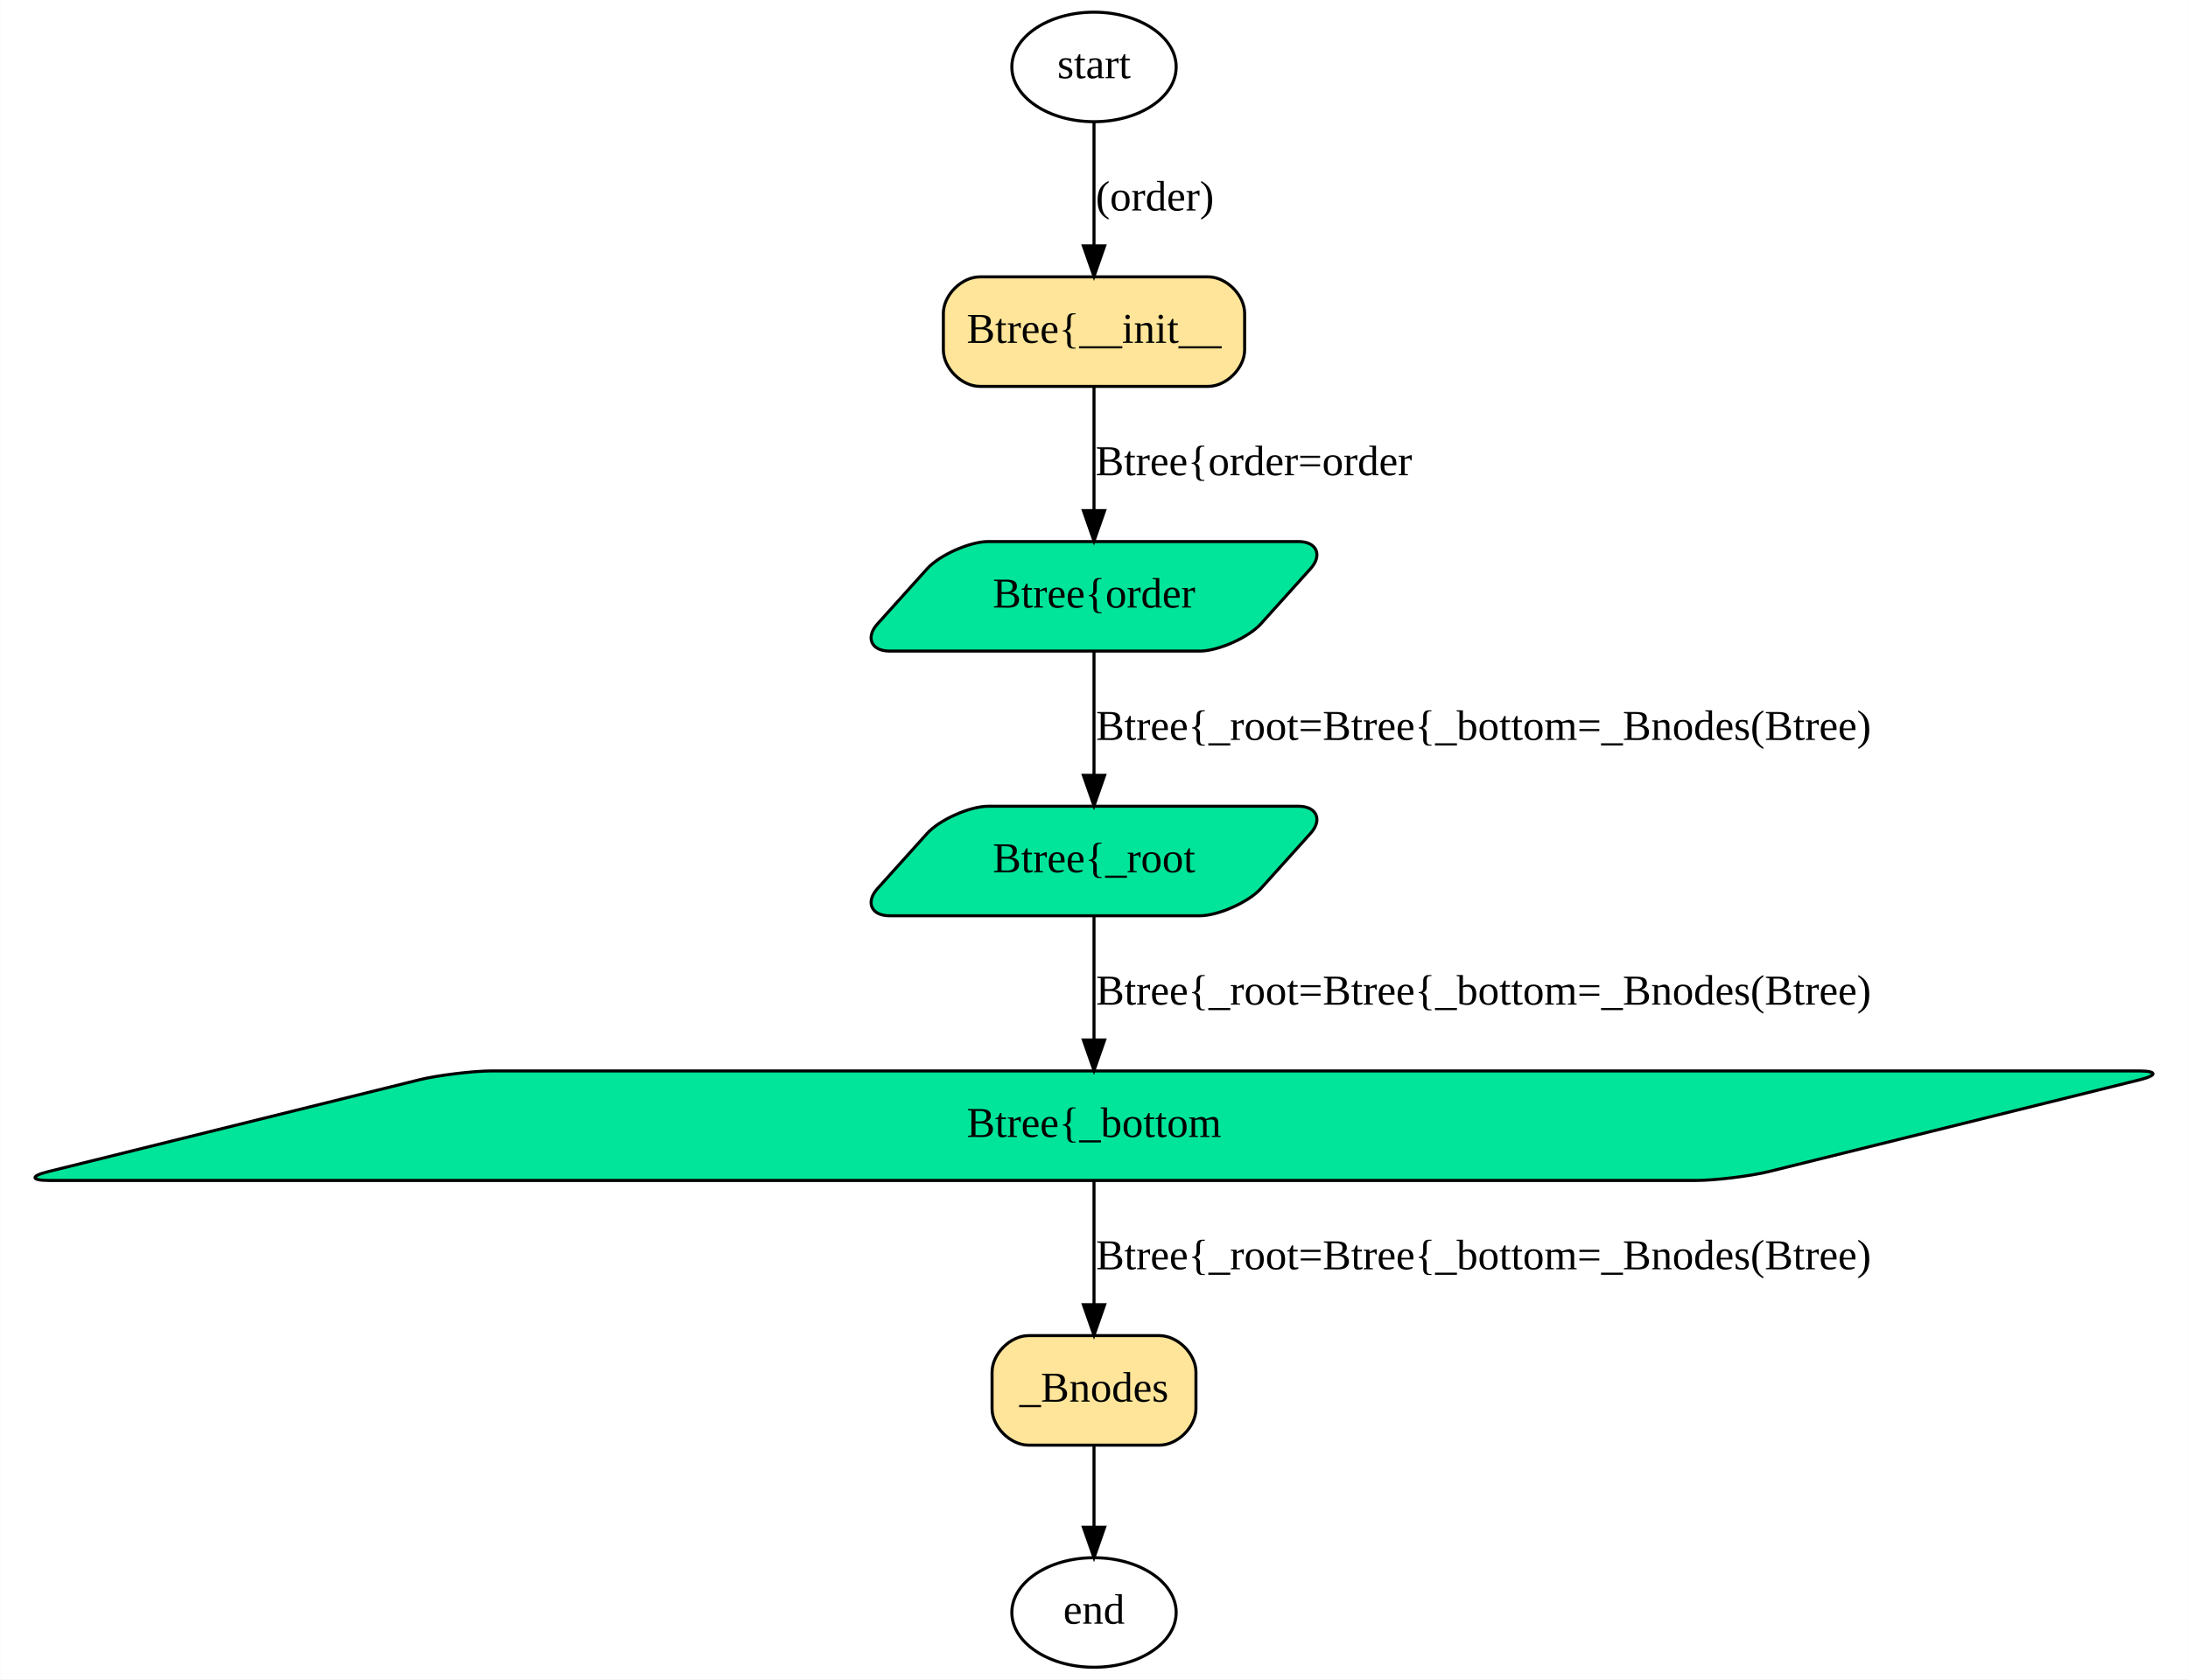
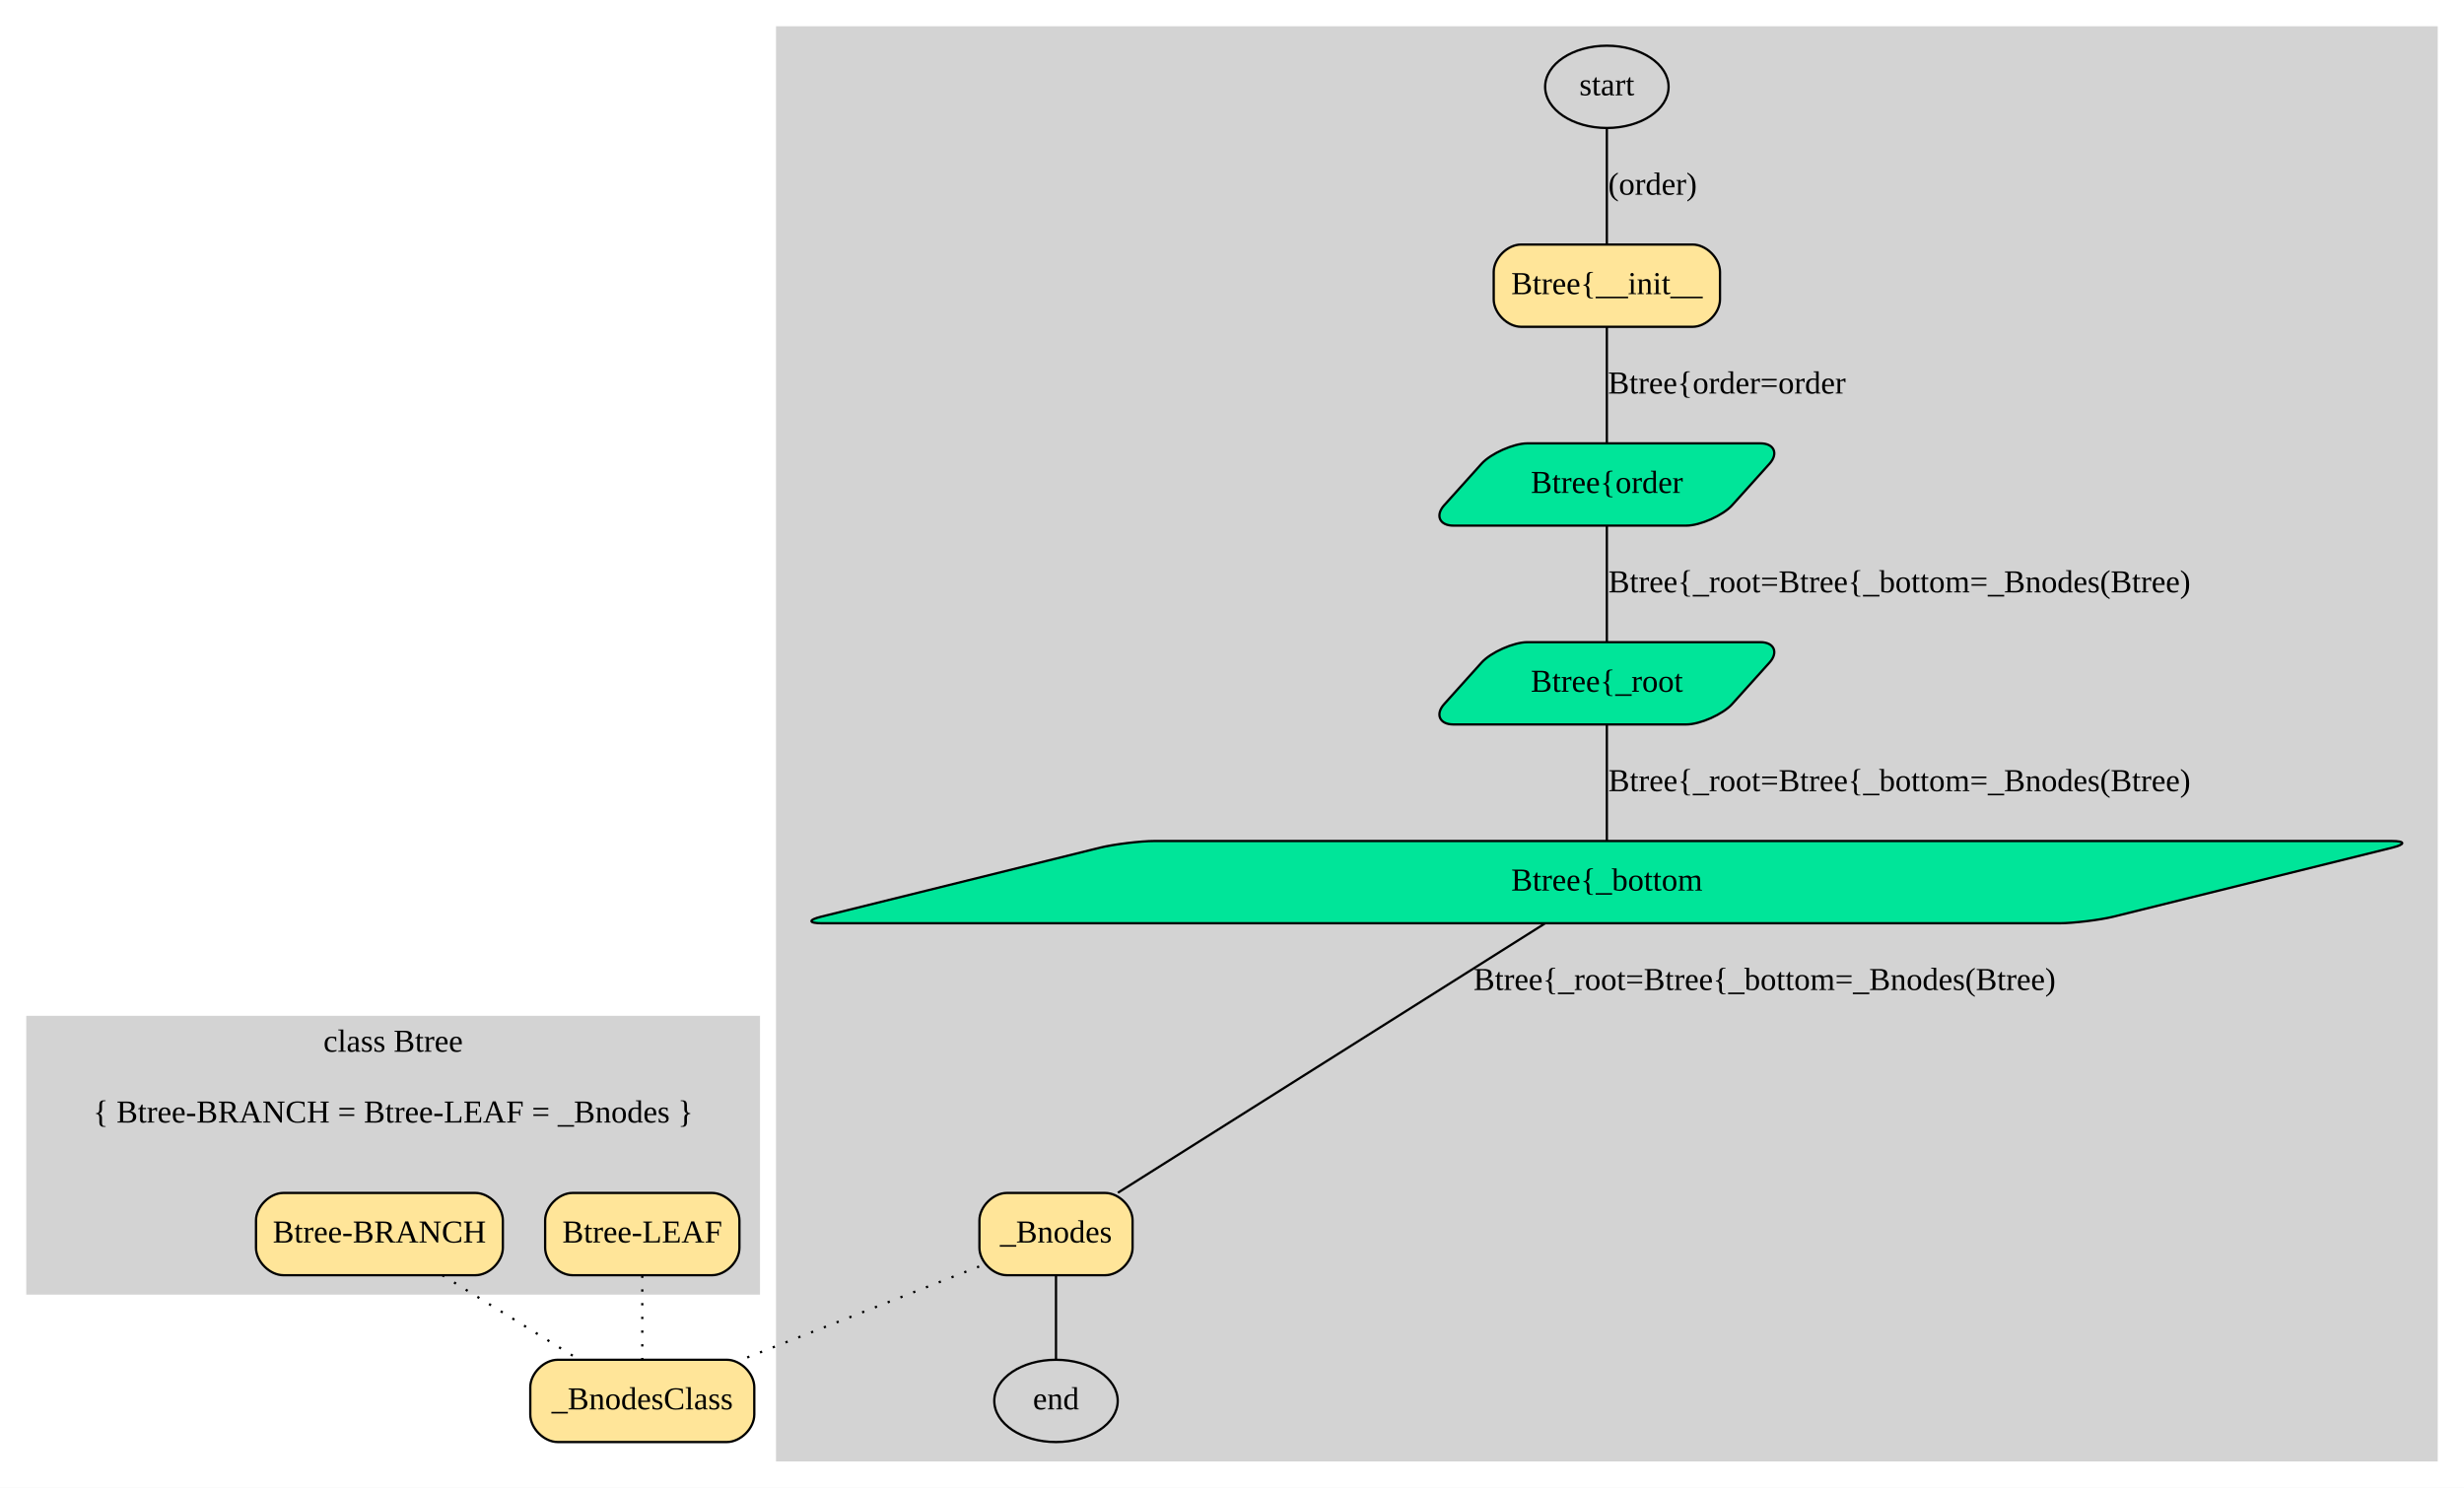
- <svg xmlns="http://www.w3.org/2000/svg" width="719pt" height="552pt" viewBox="0.00 0.00 718.89 552.00">
-   <g id="graph0" class="graph" transform="scale(1 1) rotate(0) translate(4 548)">
-     <polygon fill="white" stroke="none" points="-4,4 -4,-548 714.893,-548 714.893,4 -4,4" />
+ <svg xmlns="http://www.w3.org/2000/svg" width="1078pt" height="651pt" viewBox="0.00 0.00 1078.00 651.00">
+   <g id="graph0" class="graph" transform="scale(1 1) rotate(0) translate(4 647)">
+     <polygon fill="white" stroke="none" points="-4,4 -4,-647 1074,-647 1074,4 -4,4" />
+     <g id="clust1" class="cluster">
+       <polygon fill="lightgrey" stroke="lightgrey" points="8,-81 8,-202 328,-202 328,-81 8,-81" />
+       <text text-anchor="middle" x="168" y="-186.8" font-family="Times New Roman,serif" font-size="14.00">class Btree </text>
+       <text text-anchor="middle" x="168" y="-155.8" font-family="Times New Roman,serif" font-size="14.00">           { Btree-BRANCH = Btree-LEAF = _Bnodes }</text>
+       <text text-anchor="middle" x="168" y="-140.8" font-family="Times New Roman,serif" font-size="14.00">    </text>
+     </g>
+     <g id="clust2" class="cluster">
+       <polygon fill="lightgrey" stroke="lightgrey" points="336,-8 336,-635 1062,-635 1062,-8 336,-8" />
+     </g>
    <g id="node1" class="node">
-       <path fill="#00e599" stroke="black" d="M422.634,-370C422.634,-370 320.664,-370 320.664,-370 314.664,-370 304.65,-365.541 300.636,-361.081 300.636,-361.081 284.287,-342.919 284.287,-342.919 280.272,-338.459 282.258,-334 288.258,-334 288.258,-334 390.229,-334 390.229,-334 396.229,-334 406.243,-338.459 410.257,-342.919 410.257,-342.919 426.606,-361.081 426.606,-361.081 430.62,-365.541 428.634,-370 422.634,-370" />
-       <text text-anchor="middle" x="355.446" y="-348.3" font-family="Times New Roman,serif" font-size="14.00">Btree{order</text>
+       <path fill="#ffe599" stroke="black" d="M314,-52C314,-52 240,-52 240,-52 234,-52 228,-46 228,-40 228,-40 228,-28 228,-28 228,-22 234,-16 240,-16 240,-16 314,-16 314,-16 320,-16 326,-22 326,-28 326,-28 326,-40 326,-40 326,-46 320,-52 314,-52" />
+       <text text-anchor="middle" x="277" y="-30.3" font-family="Times New Roman,serif" font-size="14.00">_BnodesClass</text>
    </g>
    <g id="node2" class="node">
-       <path fill="#00e599" stroke="black" d="M422.634,-283C422.634,-283 320.664,-283 320.664,-283 314.664,-283 304.65,-278.541 300.636,-274.081 300.636,-274.081 284.287,-255.919 284.287,-255.919 280.272,-251.459 282.258,-247 288.258,-247 288.258,-247 390.229,-247 390.229,-247 396.229,-247 406.243,-251.459 410.257,-255.919 410.257,-255.919 426.606,-274.081 426.606,-274.081 430.62,-278.541 428.634,-283 422.634,-283" />
-       <text text-anchor="middle" x="355.446" y="-261.3" font-family="Times New Roman,serif" font-size="14.00">Btree{_root</text>
+       <path fill="#ffe599" stroke="black" d="M204,-125C204,-125 120,-125 120,-125 114,-125 108,-119 108,-113 108,-113 108,-101 108,-101 108,-95 114,-89 120,-89 120,-89 204,-89 204,-89 210,-89 216,-95 216,-101 216,-101 216,-113 216,-113 216,-119 210,-125 204,-125" />
+       <text text-anchor="middle" x="162" y="-103.3" font-family="Times New Roman,serif" font-size="14.00">Btree-BRANCH</text>
+     </g>
+     <g id="edge7" class="edge">
+       <path fill="none" stroke="black" stroke-dasharray="1,5" d="M189.545,-88.994C207.619,-77.835 231.172,-63.294 249.281,-52.114" />
+     </g>
+     <g id="node3" class="node">
+       <path fill="#ffe599" stroke="black" d="M307.5,-125C307.5,-125 246.5,-125 246.5,-125 240.5,-125 234.5,-119 234.5,-113 234.5,-113 234.5,-101 234.5,-101 234.5,-95 240.5,-89 246.5,-89 246.5,-89 307.5,-89 307.5,-89 313.5,-89 319.5,-95 319.5,-101 319.5,-101 319.5,-113 319.5,-113 319.5,-119 313.5,-125 307.5,-125" />
+       <text text-anchor="middle" x="277" y="-103.3" font-family="Times New Roman,serif" font-size="14.00">Btree-LEAF</text>
+     </g>
+     <g id="edge8" class="edge">
+       <path fill="none" stroke="black" stroke-dasharray="1,5" d="M277,-88.813C277,-77.65 277,-63.16 277,-52.029" />
+     </g>
+     <g id="node4" class="node">
+       <path fill="#00e599" stroke="black" d="M766.188,-453C766.188,-453 664.218,-453 664.218,-453 658.218,-453 648.203,-448.541 644.189,-444.081 644.189,-444.081 627.84,-425.919 627.84,-425.919 623.826,-421.459 625.812,-417 631.812,-417 631.812,-417 733.782,-417 733.782,-417 739.782,-417 749.797,-421.459 753.811,-425.919 753.811,-425.919 770.16,-444.081 770.16,-444.081 774.174,-448.541 772.188,-453 766.188,-453" />
+       <text text-anchor="middle" x="699" y="-431.3" font-family="Times New Roman,serif" font-size="14.00">Btree{order</text>
+     </g>
+     <g id="node5" class="node">
+       <path fill="#00e599" stroke="black" d="M766.188,-366C766.188,-366 664.218,-366 664.218,-366 658.218,-366 648.203,-361.541 644.189,-357.081 644.189,-357.081 627.84,-338.919 627.84,-338.919 623.826,-334.459 625.812,-330 631.812,-330 631.812,-330 733.782,-330 733.782,-330 739.782,-330 749.797,-334.459 753.811,-338.919 753.811,-338.919 770.16,-357.081 770.16,-357.081 774.174,-361.541 772.188,-366 766.188,-366" />
+       <text text-anchor="middle" x="699" y="-344.3" font-family="Times New Roman,serif" font-size="14.00">Btree{_root</text>
    </g>
    <g id="edge3" class="edge">
-       <path fill="none" stroke="black" d="M355.446,-333.799C355.446,-322.163 355.446,-306.548 355.446,-293.237" />
-       <polygon fill="black" stroke="black" points="358.946,-293.175 355.446,-283.175 351.946,-293.175 358.946,-293.175" />
-       <text text-anchor="middle" x="483.446" y="-304.8" font-family="Times New Roman,serif" font-size="14.00">Btree{_root=Btree{_bottom=_Bnodes(Btree)</text>
+       <path fill="none" stroke="black" d="M699,-416.799C699,-402.052 699,-380.915 699,-366.175" />
+       <text text-anchor="middle" x="827" y="-387.8" font-family="Times New Roman,serif" font-size="14.00">Btree{_root=Btree{_bottom=_Bnodes(Btree)</text>
    </g>
-     <g id="node3" class="node">
-       <path fill="#00e599" stroke="black" d="M698.839,-196C698.839,-196 157.489,-196 157.489,-196 151.489,-196 139.665,-194.558 133.84,-193.117 133.84,-193.117 11.702,-162.883 11.702,-162.883 5.878,-161.442 6.054,-160 12.054,-160 12.054,-160 553.404,-160 553.404,-160 559.404,-160 571.228,-161.442 577.052,-162.883 577.052,-162.883 699.191,-193.117 699.191,-193.117 705.015,-194.558 704.839,-196 698.839,-196" />
-       <text text-anchor="middle" x="355.446" y="-174.3" font-family="Times New Roman,serif" font-size="14.00">Btree{_bottom</text>
+     <g id="node6" class="node">
+       <path fill="#00e599" stroke="black" d="M1042.39,-279C1042.39,-279 501.042,-279 501.042,-279 495.042,-279 483.218,-277.558 477.394,-276.117 477.394,-276.117 355.256,-245.883 355.256,-245.883 349.432,-244.442 349.607,-243 355.607,-243 355.607,-243 896.958,-243 896.958,-243 902.958,-243 914.782,-244.442 920.606,-245.883 920.606,-245.883 1042.74,-276.117 1042.74,-276.117 1048.57,-277.558 1048.39,-279 1042.39,-279" />
+       <text text-anchor="middle" x="699" y="-257.3" font-family="Times New Roman,serif" font-size="14.00">Btree{_bottom</text>
    </g>
    <g id="edge4" class="edge">
-       <path fill="none" stroke="black" d="M355.446,-246.799C355.446,-235.163 355.446,-219.548 355.446,-206.237" />
-       <polygon fill="black" stroke="black" points="358.946,-206.175 355.446,-196.175 351.946,-206.175 358.946,-206.175" />
-       <text text-anchor="middle" x="483.446" y="-217.8" font-family="Times New Roman,serif" font-size="14.00">Btree{_root=Btree{_bottom=_Bnodes(Btree)</text>
+       <path fill="none" stroke="black" d="M699,-329.799C699,-315.052 699,-293.915 699,-279.175" />
+       <text text-anchor="middle" x="827" y="-300.8" font-family="Times New Roman,serif" font-size="14.00">Btree{_root=Btree{_bottom=_Bnodes(Btree)</text>
    </g>
-     <g id="node4" class="node">
-       <path fill="#ffe599" stroke="black" d="M376.946,-109C376.946,-109 333.946,-109 333.946,-109 327.946,-109 321.946,-103 321.946,-97 321.946,-97 321.946,-85 321.946,-85 321.946,-79 327.946,-73 333.946,-73 333.946,-73 376.946,-73 376.946,-73 382.946,-73 388.946,-79 388.946,-85 388.946,-85 388.946,-97 388.946,-97 388.946,-103 382.946,-109 376.946,-109" />
-       <text text-anchor="middle" x="355.446" y="-87.3" font-family="Times New Roman,serif" font-size="14.00">_Bnodes</text>
+     <g id="node7" class="node">
+       <path fill="#ffe599" stroke="black" d="M479.5,-125C479.5,-125 436.5,-125 436.5,-125 430.5,-125 424.5,-119 424.5,-113 424.5,-113 424.5,-101 424.5,-101 424.5,-95 430.5,-89 436.5,-89 436.5,-89 479.5,-89 479.5,-89 485.5,-89 491.5,-95 491.5,-101 491.5,-101 491.5,-113 491.5,-113 491.5,-119 485.5,-125 479.5,-125" />
+       <text text-anchor="middle" x="458" y="-103.3" font-family="Times New Roman,serif" font-size="14.00">_Bnodes</text>
    </g>
    <g id="edge5" class="edge">
-       <path fill="none" stroke="black" d="M355.446,-159.799C355.446,-148.163 355.446,-132.548 355.446,-119.237" />
-       <polygon fill="black" stroke="black" points="358.946,-119.175 355.446,-109.175 351.946,-119.175 358.946,-119.175" />
-       <text text-anchor="middle" x="483.446" y="-130.8" font-family="Times New Roman,serif" font-size="14.00">Btree{_root=Btree{_bottom=_Bnodes(Btree)</text>
+       <path fill="none" stroke="black" d="M671.823,-242.859C625.414,-213.589 531.419,-154.306 485.078,-125.078" />
+       <text text-anchor="middle" x="768" y="-213.8" font-family="Times New Roman,serif" font-size="14.00">Btree{_root=Btree{_bottom=_Bnodes(Btree)</text>
    </g>
-     <g id="node7" class="node">
-       <ellipse fill="none" stroke="black" cx="355.446" cy="-18" rx="27" ry="18" />
-       <text text-anchor="middle" x="355.446" y="-14.3" font-family="Times New Roman,serif" font-size="14.00">end</text>
+     <g id="edge9" class="edge">
+       <path fill="none" stroke="black" stroke-dasharray="1,5" d="M424.379,-92.812C395.038,-81.302 352.283,-64.531 320.371,-52.013" />
+     </g>
+     <g id="node10" class="node">
+       <ellipse fill="none" stroke="black" cx="458" cy="-34" rx="27" ry="18" />
+       <text text-anchor="middle" x="458" y="-30.3" font-family="Times New Roman,serif" font-size="14.00">end</text>
    </g>
    <g id="edge6" class="edge">
-       <path fill="none" stroke="black" d="M355.446,-72.813C355.446,-64.79 355.446,-55.047 355.446,-46.069" />
-       <polygon fill="black" stroke="black" points="358.946,-46.029 355.446,-36.029 351.946,-46.029 358.946,-46.029" />
+       <path fill="none" stroke="black" d="M458,-88.813C458,-77.65 458,-63.16 458,-52.029" />
    </g>
-     <g id="node5" class="node">
-       <path fill="#ffe599" stroke="black" d="M392.946,-457C392.946,-457 317.946,-457 317.946,-457 311.946,-457 305.946,-451 305.946,-445 305.946,-445 305.946,-433 305.946,-433 305.946,-427 311.946,-421 317.946,-421 317.946,-421 392.946,-421 392.946,-421 398.946,-421 404.946,-427 404.946,-433 404.946,-433 404.946,-445 404.946,-445 404.946,-451 398.946,-457 392.946,-457" />
-       <text text-anchor="middle" x="355.446" y="-435.3" font-family="Times New Roman,serif" font-size="14.00">Btree{__init__</text>
+     <g id="node8" class="node">
+       <path fill="#ffe599" stroke="black" d="M736.5,-540C736.5,-540 661.5,-540 661.5,-540 655.5,-540 649.5,-534 649.5,-528 649.5,-528 649.5,-516 649.5,-516 649.5,-510 655.5,-504 661.5,-504 661.5,-504 736.5,-504 736.5,-504 742.5,-504 748.5,-510 748.5,-516 748.5,-516 748.5,-528 748.5,-528 748.5,-534 742.5,-540 736.5,-540" />
+       <text text-anchor="middle" x="699" y="-518.3" font-family="Times New Roman,serif" font-size="14.00">Btree{__init__</text>
    </g>
    <g id="edge2" class="edge">
-       <path fill="none" stroke="black" d="M355.446,-420.799C355.446,-409.163 355.446,-393.548 355.446,-380.237" />
-       <polygon fill="black" stroke="black" points="358.946,-380.175 355.446,-370.175 351.946,-380.175 358.946,-380.175" />
-       <text text-anchor="middle" x="407.946" y="-391.8" font-family="Times New Roman,serif" font-size="14.00">Btree{order=order</text>
+       <path fill="none" stroke="black" d="M699,-503.799C699,-489.052 699,-467.915 699,-453.175" />
+       <text text-anchor="middle" x="751.5" y="-474.8" font-family="Times New Roman,serif" font-size="14.00">Btree{order=order</text>
    </g>
-     <g id="node6" class="node">
-       <ellipse fill="none" stroke="black" cx="355.446" cy="-526" rx="27" ry="18" />
-       <text text-anchor="middle" x="355.446" y="-522.3" font-family="Times New Roman,serif" font-size="14.00">start</text>
+     <g id="node9" class="node">
+       <ellipse fill="none" stroke="black" cx="699" cy="-609" rx="27" ry="18" />
+       <text text-anchor="middle" x="699" y="-605.3" font-family="Times New Roman,serif" font-size="14.00">start</text>
    </g>
    <g id="edge1" class="edge">
-       <path fill="none" stroke="black" d="M355.446,-507.799C355.446,-496.163 355.446,-480.548 355.446,-467.237" />
-       <polygon fill="black" stroke="black" points="358.946,-467.175 355.446,-457.175 351.946,-467.175 358.946,-467.175" />
-       <text text-anchor="middle" x="375.446" y="-478.8" font-family="Times New Roman,serif" font-size="14.00">(order)</text>
+       <path fill="none" stroke="black" d="M699,-590.799C699,-576.052 699,-554.915 699,-540.175" />
+       <text text-anchor="middle" x="719" y="-561.8" font-family="Times New Roman,serif" font-size="14.00">(order)</text>
    </g>
  </g>
</svg>
